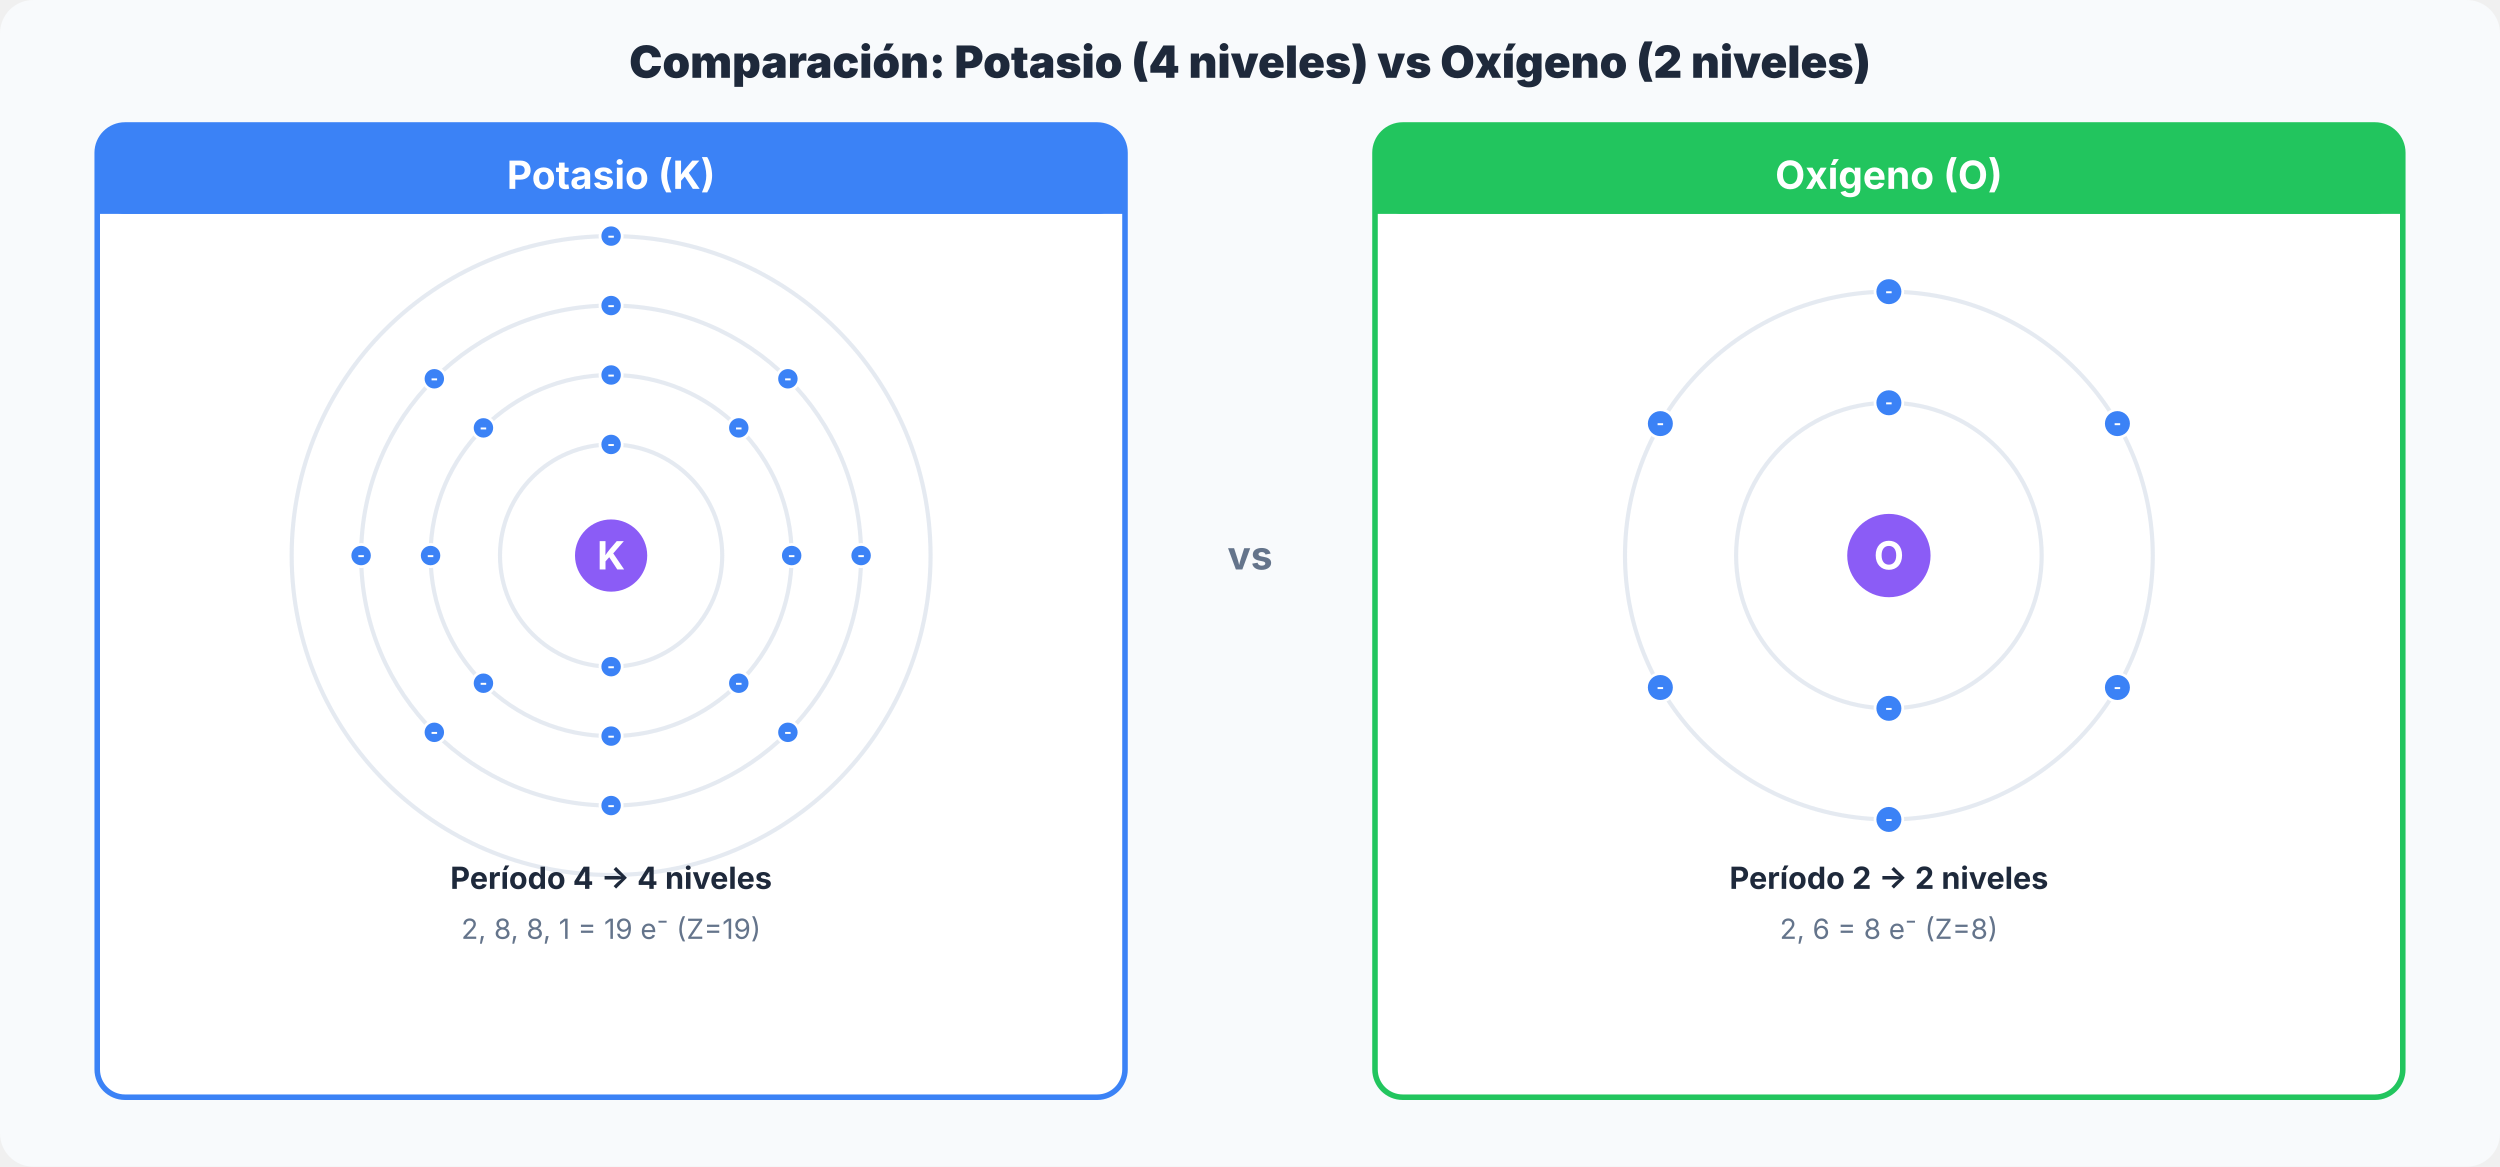
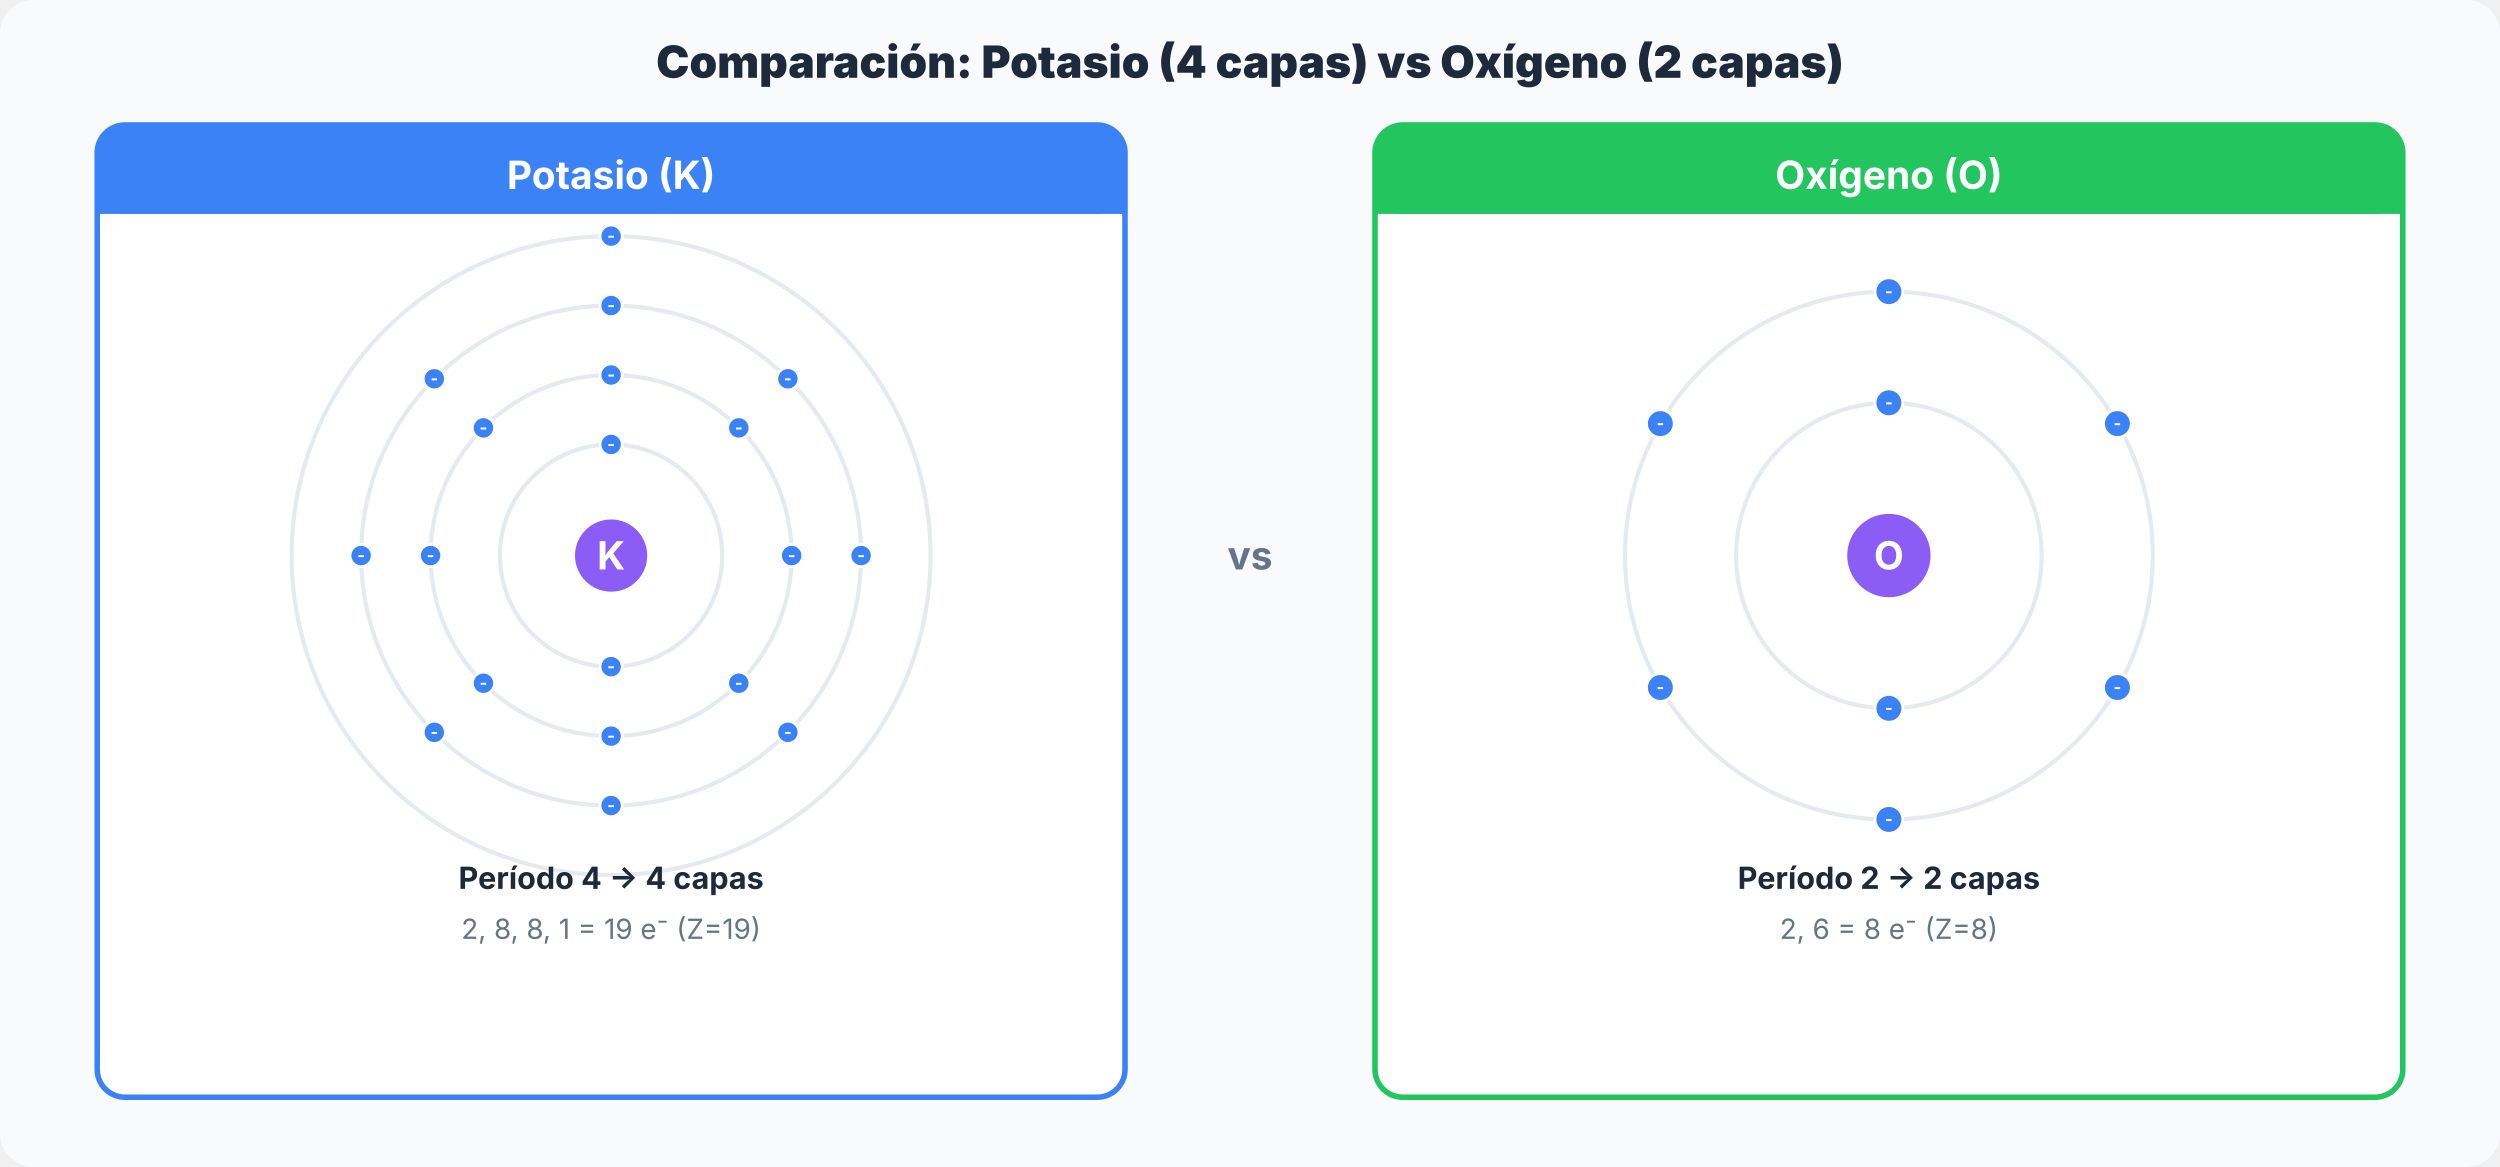
<svg xmlns="http://www.w3.org/2000/svg" viewBox="0 0 900 420">
  <rect width="900" height="420" fill="#f8fafc" rx="12" />
-   <text x="450.0" y="28" font-family="Inter, sans-serif" font-size="16" font-weight="900" fill="#1e293b" text-anchor="middle">Comparación: Potasio (4 niveles) vs Oxígeno (2 niveles)</text>
+   <text x="450.0" y="28" font-family="Inter, sans-serif" font-size="16" font-weight="900" fill="#1e293b" text-anchor="middle">Comparación: Potasio (4 capas) vs Oxígeno (2 capas)</text>
  <rect x="35" y="45" width="370" height="350" rx="10" fill="white" stroke="#3b82f6" stroke-width="2" />
  <rect x="35" y="45" width="370" height="32" rx="10" fill="#3b82f6" />
  <rect x="35" y="69" width="370" height="8" fill="#3b82f6" />
  <text x="220" y="68" font-family="Inter, sans-serif" font-size="14" font-weight="bold" fill="white" text-anchor="middle">Potasio (K)</text>
  <circle cx="220" cy="200" r="14" fill="#8b5cf6" stroke="white" stroke-width="2" />
  <text x="220" y="205" font-family="Inter, sans-serif" font-size="14" font-weight="bold" fill="white" text-anchor="middle">K</text>
  <circle cx="220" cy="200" r="40" fill="none" stroke="#e2e8f0" stroke-width="1.5" opacity="0.9" />
  <circle cx="220.0" cy="160.0" r="4" fill="#3b82f6" stroke="white" stroke-width="1" />
  <text x="220.0" y="162.0" font-family="Inter, sans-serif" font-size="6" font-weight="bold" fill="white" text-anchor="middle">-</text>
  <circle cx="220.0" cy="240.0" r="4" fill="#3b82f6" stroke="white" stroke-width="1" />
  <text x="220.0" y="242.0" font-family="Inter, sans-serif" font-size="6" font-weight="bold" fill="white" text-anchor="middle">-</text>
  <circle cx="220" cy="200" r="65" fill="none" stroke="#e2e8f0" stroke-width="1.5" opacity="0.9" />
  <circle cx="220.0" cy="135.0" r="4" fill="#3b82f6" stroke="white" stroke-width="1" />
  <text x="220.0" y="137.0" font-family="Inter, sans-serif" font-size="6" font-weight="bold" fill="white" text-anchor="middle">-</text>
  <circle cx="265.962" cy="154.038" r="4" fill="#3b82f6" stroke="white" stroke-width="1" />
  <text x="265.962" y="156.038" font-family="Inter, sans-serif" font-size="6" font-weight="bold" fill="white" text-anchor="middle">-</text>
  <circle cx="285.0" cy="200.0" r="4" fill="#3b82f6" stroke="white" stroke-width="1" />
  <text x="285.0" y="202.0" font-family="Inter, sans-serif" font-size="6" font-weight="bold" fill="white" text-anchor="middle">-</text>
  <circle cx="265.962" cy="245.962" r="4" fill="#3b82f6" stroke="white" stroke-width="1" />
  <text x="265.962" y="247.962" font-family="Inter, sans-serif" font-size="6" font-weight="bold" fill="white" text-anchor="middle">-</text>
  <circle cx="220.0" cy="265.0" r="4" fill="#3b82f6" stroke="white" stroke-width="1" />
  <text x="220.0" y="267.0" font-family="Inter, sans-serif" font-size="6" font-weight="bold" fill="white" text-anchor="middle">-</text>
  <circle cx="174.038" cy="245.962" r="4" fill="#3b82f6" stroke="white" stroke-width="1" />
  <text x="174.038" y="247.962" font-family="Inter, sans-serif" font-size="6" font-weight="bold" fill="white" text-anchor="middle">-</text>
  <circle cx="155.0" cy="200.0" r="4" fill="#3b82f6" stroke="white" stroke-width="1" />
  <text x="155.0" y="202.0" font-family="Inter, sans-serif" font-size="6" font-weight="bold" fill="white" text-anchor="middle">-</text>
  <circle cx="174.038" cy="154.038" r="4" fill="#3b82f6" stroke="white" stroke-width="1" />
  <text x="174.038" y="156.038" font-family="Inter, sans-serif" font-size="6" font-weight="bold" fill="white" text-anchor="middle">-</text>
  <circle cx="220" cy="200" r="90" fill="none" stroke="#e2e8f0" stroke-width="1.5" opacity="0.9" />
  <circle cx="220.0" cy="110.0" r="4" fill="#3b82f6" stroke="white" stroke-width="1" />
  <text x="220.0" y="112.0" font-family="Inter, sans-serif" font-size="6" font-weight="bold" fill="white" text-anchor="middle">-</text>
  <circle cx="283.64" cy="136.36" r="4" fill="#3b82f6" stroke="white" stroke-width="1" />
  <text x="283.64" y="138.36" font-family="Inter, sans-serif" font-size="6" font-weight="bold" fill="white" text-anchor="middle">-</text>
  <circle cx="310.0" cy="200.0" r="4" fill="#3b82f6" stroke="white" stroke-width="1" />
  <text x="310.0" y="202.0" font-family="Inter, sans-serif" font-size="6" font-weight="bold" fill="white" text-anchor="middle">-</text>
  <circle cx="283.64" cy="263.64" r="4" fill="#3b82f6" stroke="white" stroke-width="1" />
  <text x="283.64" y="265.64" font-family="Inter, sans-serif" font-size="6" font-weight="bold" fill="white" text-anchor="middle">-</text>
  <circle cx="220.0" cy="290.0" r="4" fill="#3b82f6" stroke="white" stroke-width="1" />
  <text x="220.0" y="292.0" font-family="Inter, sans-serif" font-size="6" font-weight="bold" fill="white" text-anchor="middle">-</text>
  <circle cx="156.36" cy="263.64" r="4" fill="#3b82f6" stroke="white" stroke-width="1" />
  <text x="156.36" y="265.64" font-family="Inter, sans-serif" font-size="6" font-weight="bold" fill="white" text-anchor="middle">-</text>
  <circle cx="130.0" cy="200.0" r="4" fill="#3b82f6" stroke="white" stroke-width="1" />
  <text x="130.0" y="202.0" font-family="Inter, sans-serif" font-size="6" font-weight="bold" fill="white" text-anchor="middle">-</text>
  <circle cx="156.36" cy="136.36" r="4" fill="#3b82f6" stroke="white" stroke-width="1" />
  <text x="156.36" y="138.36" font-family="Inter, sans-serif" font-size="6" font-weight="bold" fill="white" text-anchor="middle">-</text>
  <circle cx="220" cy="200" r="115" fill="none" stroke="#e2e8f0" stroke-width="1.5" opacity="0.9" />
  <circle cx="220.0" cy="85.0" r="4" fill="#3b82f6" stroke="white" stroke-width="1" />
  <text x="220.0" y="87.0" font-family="Inter, sans-serif" font-size="6" font-weight="bold" fill="white" text-anchor="middle">-</text>
-   <text x="220" y="320" font-family="Inter, sans-serif" font-size="11" font-weight="bold" fill="#1e293b" text-anchor="middle">Período 4 → 4 niveles</text>
+   <text x="220" y="320" font-family="Inter, sans-serif" font-size="11" font-weight="bold" fill="#1e293b" text-anchor="middle">Período 4 → 4 capas</text>
  <text x="220" y="338" font-family="Inter, sans-serif" font-size="10" fill="#64748b" text-anchor="middle">2, 8, 8, 1 = 19 e⁻ (Z=19)</text>
  <rect x="495" y="45" width="370" height="350" rx="10" fill="white" stroke="#22c55e" stroke-width="2" />
  <rect x="495" y="45" width="370" height="32" rx="10" fill="#22c55e" />
  <rect x="495" y="69" width="370" height="8" fill="#22c55e" />
  <text x="680" y="68" font-family="Inter, sans-serif" font-size="14" font-weight="bold" fill="white" text-anchor="middle">Oxígeno (O)</text>
  <circle cx="680" cy="200" r="16" fill="#8b5cf6" stroke="white" stroke-width="2" />
  <text x="680" y="205" font-family="Inter, sans-serif" font-size="14" font-weight="bold" fill="white" text-anchor="middle">O</text>
  <circle cx="680" cy="200" r="55" fill="none" stroke="#e2e8f0" stroke-width="1.5" opacity="0.9" />
  <circle cx="680.0" cy="145.0" r="5" fill="#3b82f6" stroke="white" stroke-width="1" />
  <text x="680.0" y="147.0" font-family="Inter, sans-serif" font-size="6" font-weight="bold" fill="white" text-anchor="middle">-</text>
  <circle cx="680.0" cy="255.0" r="5" fill="#3b82f6" stroke="white" stroke-width="1" />
  <text x="680.0" y="257.0" font-family="Inter, sans-serif" font-size="6" font-weight="bold" fill="white" text-anchor="middle">-</text>
  <circle cx="680" cy="200" r="95" fill="none" stroke="#e2e8f0" stroke-width="1.5" opacity="0.9" />
  <circle cx="680.0" cy="105.0" r="5" fill="#3b82f6" stroke="white" stroke-width="1" />
  <text x="680.0" y="107.0" font-family="Inter, sans-serif" font-size="6" font-weight="bold" fill="white" text-anchor="middle">-</text>
  <circle cx="762.272" cy="152.5" r="5" fill="#3b82f6" stroke="white" stroke-width="1" />
  <text x="762.272" y="154.5" font-family="Inter, sans-serif" font-size="6" font-weight="bold" fill="white" text-anchor="middle">-</text>
  <circle cx="762.272" cy="247.5" r="5" fill="#3b82f6" stroke="white" stroke-width="1" />
  <text x="762.272" y="249.5" font-family="Inter, sans-serif" font-size="6" font-weight="bold" fill="white" text-anchor="middle">-</text>
  <circle cx="680.0" cy="295.0" r="5" fill="#3b82f6" stroke="white" stroke-width="1" />
  <text x="680.0" y="297.0" font-family="Inter, sans-serif" font-size="6" font-weight="bold" fill="white" text-anchor="middle">-</text>
  <circle cx="597.728" cy="247.5" r="5" fill="#3b82f6" stroke="white" stroke-width="1" />
  <text x="597.728" y="249.5" font-family="Inter, sans-serif" font-size="6" font-weight="bold" fill="white" text-anchor="middle">-</text>
  <circle cx="597.728" cy="152.5" r="5" fill="#3b82f6" stroke="white" stroke-width="1" />
  <text x="597.728" y="154.5" font-family="Inter, sans-serif" font-size="6" font-weight="bold" fill="white" text-anchor="middle">-</text>
-   <text x="680" y="320" font-family="Inter, sans-serif" font-size="11" font-weight="bold" fill="#1e293b" text-anchor="middle">Período 2 → 2 niveles</text>
+   <text x="680" y="320" font-family="Inter, sans-serif" font-size="11" font-weight="bold" fill="#1e293b" text-anchor="middle">Período 2 → 2 capas</text>
  <text x="680" y="338" font-family="Inter, sans-serif" font-size="10" fill="#64748b" text-anchor="middle">2, 6 = 8 e⁻ (Z=8)</text>
  <text x="450.0" y="205" font-family="Inter, sans-serif" font-size="14" font-weight="bold" fill="#64748b" text-anchor="middle">vs</text>
</svg>
